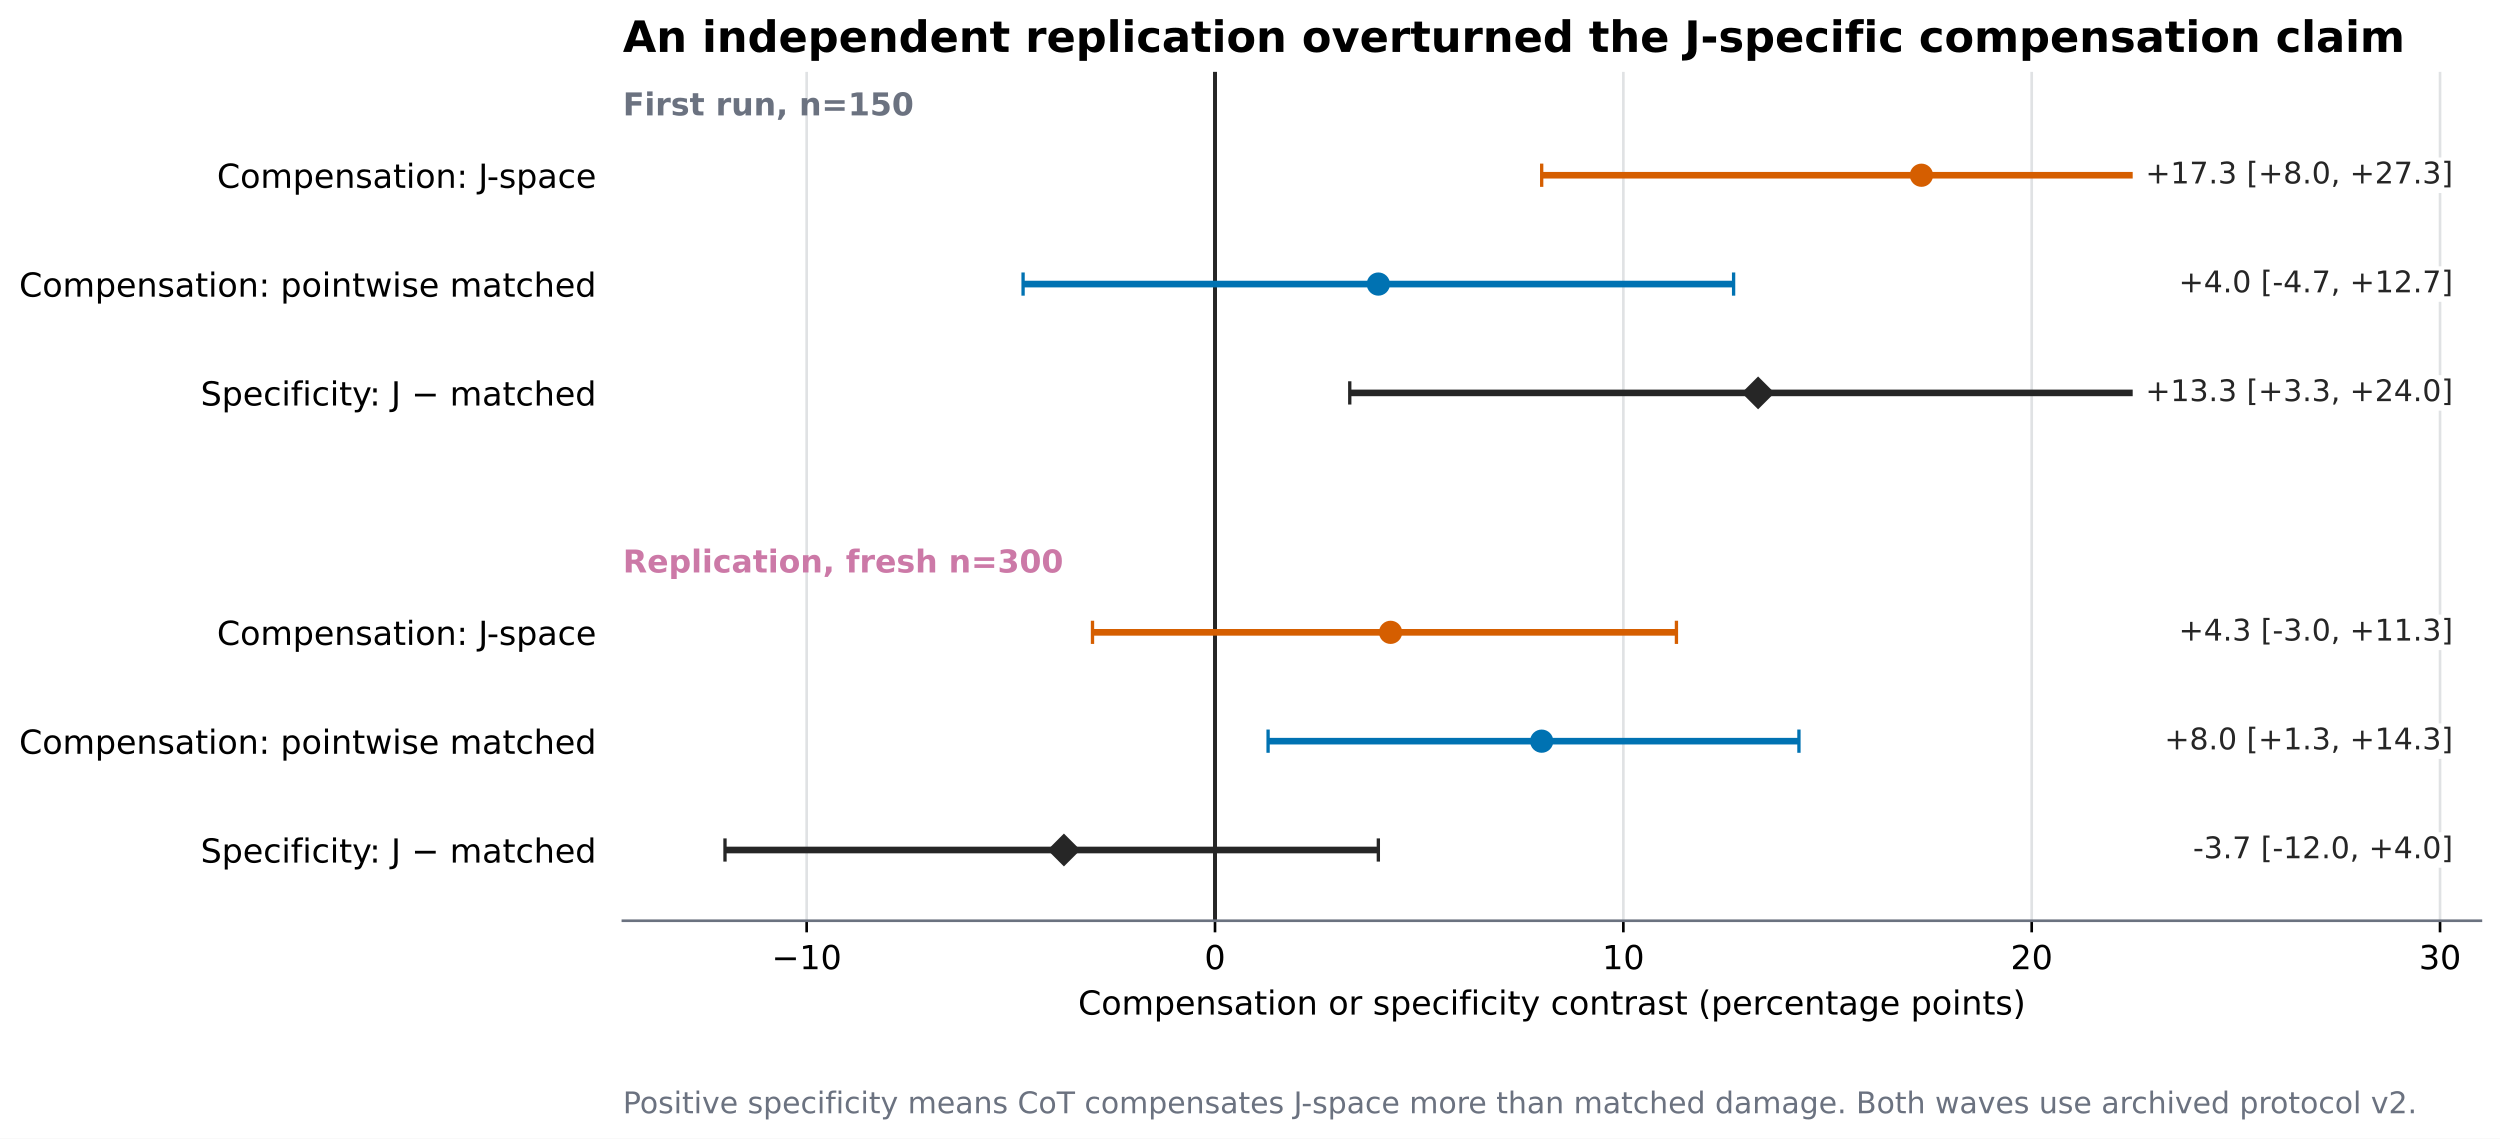
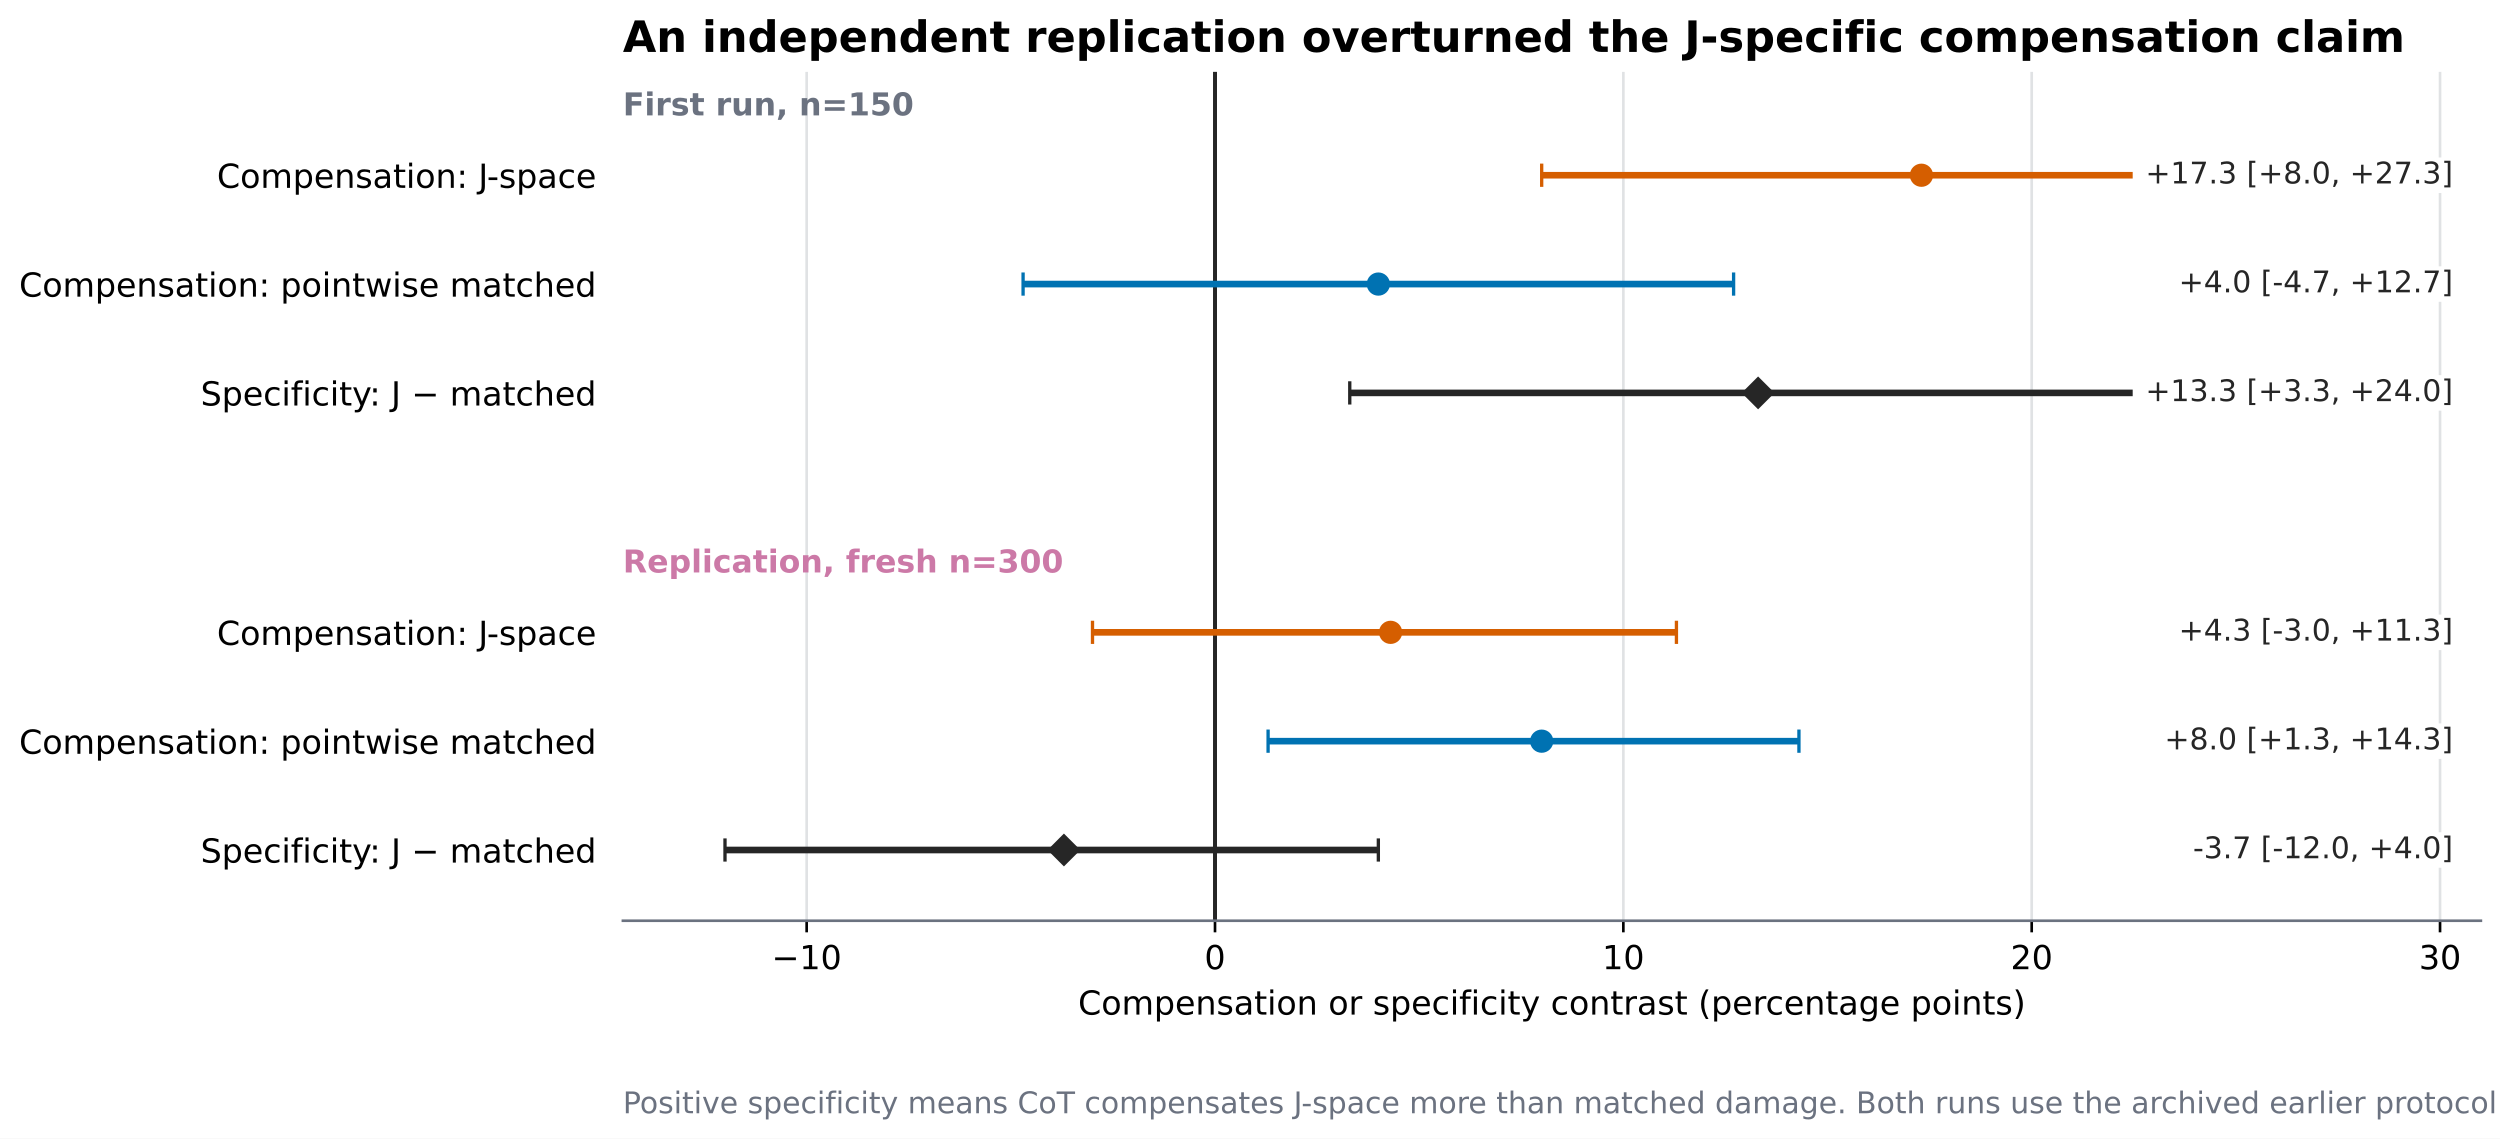
<svg xmlns="http://www.w3.org/2000/svg" xmlns:xlink="http://www.w3.org/1999/xlink" width="752.951pt" height="342.915pt" viewBox="0 0 752.951 342.915" version="1.1">
  <defs>
    <style type="text/css">*{stroke-linejoin: round; stroke-linecap: butt}</style>
  </defs>
  <g id="figure_1">
    <g id="patch_1">
      <path d="M 0 342.915  L 752.951 342.915  L 752.951 0  L 0 0  z " style="fill: #ffffff" />
    </g>
    <g id="axes_1">
      <g id="patch_2">
        <path d="M 187.607 277.31  L 747.191 277.31  L 747.191 21.638  L 187.607 21.638  z " style="fill: #ffffff" />
      </g>
      <g id="matplotlib.axis_1">
        <g id="xtick_1">
          <g id="line2d_1">
            <path d="M 242.95 277.31  L 242.95 21.638  " clip-path="url(#p59f3fd3250)" style="fill: none; stroke: #d8dadd; stroke-opacity: 0.8; stroke-width: 0.8; stroke-linecap: square" />
          </g>
          <g id="line2d_2">
            <defs>
              <path id="m06efee6524" d="M 0 0  L 0 3.5  " style="stroke: #000000; stroke-width: 0.8" />
            </defs>
            <g>
              <use xlink:href="#m06efee6524" x="242.95" y="277.31" style="stroke: #000000; stroke-width: 0.8" />
            </g>
          </g>
          <g id="text_1">
            <text style="font: 10px 'DejaVu Sans'; text-anchor: middle" x="242.95" y="291.908" transform="rotate(-0 242.9503 291.9084)">−10</text>
          </g>
        </g>
        <g id="xtick_2">
          <g id="line2d_3">
            <path d="M 365.936 277.31  L 365.936 21.638  " clip-path="url(#p59f3fd3250)" style="fill: none; stroke: #d8dadd; stroke-opacity: 0.8; stroke-width: 0.8; stroke-linecap: square" />
          </g>
          <g id="line2d_4">
            <g>
              <use xlink:href="#m06efee6524" x="365.936" y="277.31" style="stroke: #000000; stroke-width: 0.8" />
            </g>
          </g>
          <g id="text_2">
            <text style="font: 10px 'DejaVu Sans'; text-anchor: middle" x="365.936" y="291.908" transform="rotate(-0 365.9358 291.9084)">0</text>
          </g>
        </g>
        <g id="xtick_3">
          <g id="line2d_5">
            <path d="M 488.921 277.31  L 488.921 21.638  " clip-path="url(#p59f3fd3250)" style="fill: none; stroke: #d8dadd; stroke-opacity: 0.8; stroke-width: 0.8; stroke-linecap: square" />
          </g>
          <g id="line2d_6">
            <g>
              <use xlink:href="#m06efee6524" x="488.921" y="277.31" style="stroke: #000000; stroke-width: 0.8" />
            </g>
          </g>
          <g id="text_3">
            <text style="font: 10px 'DejaVu Sans'; text-anchor: middle" x="488.921" y="291.908" transform="rotate(-0 488.9213 291.9084)">10</text>
          </g>
        </g>
        <g id="xtick_4">
          <g id="line2d_7">
            <path d="M 611.907 277.31  L 611.907 21.638  " clip-path="url(#p59f3fd3250)" style="fill: none; stroke: #d8dadd; stroke-opacity: 0.8; stroke-width: 0.8; stroke-linecap: square" />
          </g>
          <g id="line2d_8">
            <g>
              <use xlink:href="#m06efee6524" x="611.907" y="277.31" style="stroke: #000000; stroke-width: 0.8" />
            </g>
          </g>
          <g id="text_4">
            <text style="font: 10px 'DejaVu Sans'; text-anchor: middle" x="611.907" y="291.908" transform="rotate(-0 611.9068 291.9084)">20</text>
          </g>
        </g>
        <g id="xtick_5">
          <g id="line2d_9">
            <path d="M 734.892 277.31  L 734.892 21.638  " clip-path="url(#p59f3fd3250)" style="fill: none; stroke: #d8dadd; stroke-opacity: 0.8; stroke-width: 0.8; stroke-linecap: square" />
          </g>
          <g id="line2d_10">
            <g>
              <use xlink:href="#m06efee6524" x="734.892" y="277.31" style="stroke: #000000; stroke-width: 0.8" />
            </g>
          </g>
          <g id="text_5">
            <text style="font: 10px 'DejaVu Sans'; text-anchor: middle" x="734.892" y="291.908" transform="rotate(-0 734.8923 291.9084)">30</text>
          </g>
        </g>
        <g id="text_6">
          <text style="font: 10px 'DejaVu Sans'; text-anchor: middle" x="467.399" y="305.587" transform="rotate(-0 467.3989 305.5865)">Compensation or specificity contrast (percentage points)</text>
        </g>
      </g>
      <g id="matplotlib.axis_2">
        <g id="ytick_1">
          <g id="line2d_11" />
          <g id="text_7">
            <text style="font: 10px 'DejaVu Sans'; text-anchor: end" x="179.607" y="56.577" transform="rotate(-0 179.6069 56.57673)">Compensation: J-space</text>
          </g>
        </g>
        <g id="ytick_2">
          <g id="line2d_12" />
          <g id="text_8">
            <text style="font: 10px 'DejaVu Sans'; text-anchor: end" x="179.607" y="89.355" transform="rotate(-0 179.6069 89.35519)">Compensation: pointwise matched</text>
          </g>
        </g>
        <g id="ytick_3">
          <g id="line2d_13" />
          <g id="text_9">
            <text style="font: 10px 'DejaVu Sans'; text-anchor: end" x="179.607" y="122.134" transform="rotate(-0 179.6069 122.1336)">Specificity: J − matched</text>
          </g>
        </g>
        <g id="ytick_4">
          <g id="line2d_14" />
          <g id="text_10">
            <text style="font: 10px 'DejaVu Sans'; text-anchor: end" x="179.607" y="194.246" transform="rotate(-0 179.6069 194.2463)">Compensation: J-space</text>
          </g>
        </g>
        <g id="ytick_5">
          <g id="line2d_15" />
          <g id="text_11">
            <text style="font: 10px 'DejaVu Sans'; text-anchor: end" x="179.607" y="227.025" transform="rotate(-0 179.6069 227.0247)">Compensation: pointwise matched</text>
          </g>
        </g>
        <g id="ytick_6">
          <g id="line2d_16" />
          <g id="text_12">
            <text style="font: 10px 'DejaVu Sans'; text-anchor: end" x="179.607" y="259.803" transform="rotate(-0 179.6069 259.8032)">Specificity: J − matched</text>
          </g>
        </g>
      </g>
      <g id="line2d_17">
        <path d="M 365.936 277.31  L 365.936 21.638  " clip-path="url(#p59f3fd3250)" style="fill: none; stroke: #262626; stroke-width: 1.2; stroke-linecap: square" />
      </g>
      <g id="patch_3">
        <path d="M 187.607 277.31  L 747.191 277.31  " style="fill: none; stroke: #6b7280; stroke-width: 0.8; stroke-linejoin: miter; stroke-linecap: square" />
      </g>
      <g id="LineCollection_1">
        <path d="M 464.324 52.778  L 701.686 52.778  " clip-path="url(#p59f3fd3250)" style="fill: none; stroke: #d55e00; stroke-width: 2" />
      </g>
      <g id="line2d_18">
        <defs>
          <path id="m6be8d30ec0" d="M 0 3.5  L 0 -3.5  " style="stroke: #d55e00" />
        </defs>
        <g clip-path="url(#p59f3fd3250)">
          <use xlink:href="#m6be8d30ec0" x="464.324" y="52.778" style="fill: #d55e00; stroke: #d55e00" />
        </g>
      </g>
      <g id="line2d_19">
        <g clip-path="url(#p59f3fd3250)">
          <use xlink:href="#m6be8d30ec0" x="701.686" y="52.778" style="fill: #d55e00; stroke: #d55e00" />
        </g>
      </g>
      <g id="text_13">
        <g id="patch_4">
          <path d="M 642.327 58.123  L 739.787 58.123  L 739.787 47.432  L 642.327 47.432  z " style="fill: #ffffff" />
        </g>
        <text style="fill: #262626; font: 9px 'DejaVu Sans'; text-anchor: end" x="738.797" y="55.261" transform="rotate(-0 738.7971 55.26094)">+17.3  [+8.0, +27.3]</text>
      </g>
      <g id="text_14">
        <text style="fill: #6b7280; font: 700 9.5px 'DejaVu Sans'; text-anchor: start" x="187.607" y="34.749" transform="rotate(-0 187.6069 34.74935)">First run, n=150</text>
      </g>
      <g id="LineCollection_2">
        <path d="M 308.133 85.556  L 522.127 85.556  " clip-path="url(#p59f3fd3250)" style="fill: none; stroke: #0072b2; stroke-width: 2" />
      </g>
      <g id="line2d_20">
        <defs>
          <path id="m5d96eebde4" d="M 0 3.5  L 0 -3.5  " style="stroke: #0072b2" />
        </defs>
        <g clip-path="url(#p59f3fd3250)">
          <use xlink:href="#m5d96eebde4" x="308.133" y="85.556" style="fill: #0072b2; stroke: #0072b2" />
        </g>
      </g>
      <g id="line2d_21">
        <g clip-path="url(#p59f3fd3250)">
          <use xlink:href="#m5d96eebde4" x="522.127" y="85.556" style="fill: #0072b2; stroke: #0072b2" />
        </g>
      </g>
      <g id="text_15">
        <g id="patch_5">
          <path d="M 652.348 90.901  L 739.787 90.901  L 739.787 80.211  L 652.348 80.211  z " style="fill: #ffffff" />
        </g>
        <text style="fill: #262626; font: 9px 'DejaVu Sans'; text-anchor: end" x="738.797" y="88.039" transform="rotate(-0 738.7971 88.03941)">+4.0  [-4.7, +12.7]</text>
      </g>
      <g id="LineCollection_3">
        <path d="M 406.521 118.334  L 661.101 118.334  " clip-path="url(#p59f3fd3250)" style="fill: none; stroke: #262626; stroke-width: 2" />
      </g>
      <g id="line2d_22">
        <defs>
          <path id="mb7e0b10d56" d="M 0 3.5  L 0 -3.5  " style="stroke: #262626" />
        </defs>
        <g clip-path="url(#p59f3fd3250)">
          <use xlink:href="#mb7e0b10d56" x="406.521" y="118.334" style="fill: #262626; stroke: #262626" />
        </g>
      </g>
      <g id="line2d_23">
        <g clip-path="url(#p59f3fd3250)">
          <use xlink:href="#mb7e0b10d56" x="661.101" y="118.334" style="fill: #262626; stroke: #262626" />
        </g>
      </g>
      <g id="text_16">
        <g id="patch_6">
          <path d="M 642.327 123.68  L 739.787 123.68  L 739.787 112.989  L 642.327 112.989  z " style="fill: #ffffff" />
        </g>
        <text style="fill: #262626; font: 9px 'DejaVu Sans'; text-anchor: end" x="738.797" y="120.818" transform="rotate(-0 738.7971 120.8179)">+13.3  [+3.3, +24.0]</text>
      </g>
      <g id="LineCollection_4">
        <path d="M 329.04 190.447  L 504.909 190.447  " clip-path="url(#p59f3fd3250)" style="fill: none; stroke: #d55e00; stroke-width: 2" />
      </g>
      <g id="line2d_24">
        <g clip-path="url(#p59f3fd3250)">
          <use xlink:href="#m6be8d30ec0" x="329.04" y="190.447" style="fill: #d55e00; stroke: #d55e00" />
        </g>
      </g>
      <g id="line2d_25">
        <g clip-path="url(#p59f3fd3250)">
          <use xlink:href="#m6be8d30ec0" x="504.909" y="190.447" style="fill: #d55e00; stroke: #d55e00" />
        </g>
      </g>
      <g id="text_17">
        <g id="patch_7">
          <path d="M 652.348 195.792  L 739.787 195.792  L 739.787 185.102  L 652.348 185.102  z " style="fill: #ffffff" />
        </g>
        <text style="fill: #262626; font: 9px 'DejaVu Sans'; text-anchor: end" x="738.797" y="192.93" transform="rotate(-0 738.7971 192.9305)">+4.3  [-3.0, +11.3]</text>
      </g>
      <g id="text_18">
        <text style="fill: #cc79a7; font: 700 9.5px 'DejaVu Sans'; text-anchor: start" x="187.607" y="172.419" transform="rotate(-0 187.6069 172.4189)">Replication, fresh n=300</text>
      </g>
      <g id="LineCollection_5">
        <path d="M 381.924 223.226  L 541.805 223.226  " clip-path="url(#p59f3fd3250)" style="fill: none; stroke: #0072b2; stroke-width: 2" />
      </g>
      <g id="line2d_26">
        <g clip-path="url(#p59f3fd3250)">
          <use xlink:href="#m5d96eebde4" x="381.924" y="223.226" style="fill: #0072b2; stroke: #0072b2" />
        </g>
      </g>
      <g id="line2d_27">
        <g clip-path="url(#p59f3fd3250)">
          <use xlink:href="#m5d96eebde4" x="541.805" y="223.226" style="fill: #0072b2; stroke: #0072b2" />
        </g>
      </g>
      <g id="text_19">
        <g id="patch_8">
          <path d="M 648.053 228.571  L 739.787 228.571  L 739.787 217.88  L 648.053 217.88  z " style="fill: #ffffff" />
        </g>
        <text style="fill: #262626; font: 9px 'DejaVu Sans'; text-anchor: end" x="738.797" y="225.709" transform="rotate(-0 738.7971 225.7089)">+8.0  [+1.3, +14.3]</text>
      </g>
      <g id="LineCollection_6">
        <path d="M 218.353 256.004  L 415.13 256.004  " clip-path="url(#p59f3fd3250)" style="fill: none; stroke: #262626; stroke-width: 2" />
      </g>
      <g id="line2d_28">
        <g clip-path="url(#p59f3fd3250)">
          <use xlink:href="#mb7e0b10d56" x="218.353" y="256.004" style="fill: #262626; stroke: #262626" />
        </g>
      </g>
      <g id="line2d_29">
        <g clip-path="url(#p59f3fd3250)">
          <use xlink:href="#mb7e0b10d56" x="415.13" y="256.004" style="fill: #262626; stroke: #262626" />
        </g>
      </g>
      <g id="text_20">
        <g id="patch_9">
          <path d="M 656.643 261.349  L 739.787 261.349  L 739.787 250.659  L 656.643 250.659  z " style="fill: #ffffff" />
        </g>
        <text style="fill: #262626; font: 9px 'DejaVu Sans'; text-anchor: end" x="738.797" y="258.487" transform="rotate(-0 738.7971 258.4874)">-3.7  [-12.0, +4.0]</text>
      </g>
      <g id="text_21">
-         <text style="fill: #6b7280; font: 9px 'DejaVu Sans'; text-anchor: start" x="187.607" y="335.283" transform="rotate(-0 187.6069 335.283)">Positive specificity means CoT compensates J-space more than matched damage. Both waves use archived protocol v2.</text>
+         <text style="fill: #6b7280; font: 9px 'DejaVu Sans'; text-anchor: start" x="187.607" y="335.283" transform="rotate(-0 187.6069 335.283)">Positive specificity means CoT compensates J-space more than matched damage. Both runs use the archived earlier protocol.</text>
      </g>
      <g id="text_22">
        <text style="font: 700 13px 'DejaVu Sans'; text-anchor: start" x="187.607" y="15.638" transform="rotate(-0 187.6069 15.63797)">An independent replication overturned the J-specific compensation claim</text>
      </g>
      <g id="line2d_30">
        <defs>
          <path id="m29cb3c297d" d="M 0 3  C 0.796 3 1.559 2.684 2.121 2.121  C 2.684 1.559 3 0.796 3 0  C 3 -0.796 2.684 -1.559 2.121 -2.121  C 1.559 -2.684 0.796 -3 0 -3  C -0.796 -3 -1.559 -2.684 -2.121 -2.121  C -2.684 -1.559 -3 -0.796 -3 0  C -3 0.796 -2.684 1.559 -2.121 2.121  C -1.559 2.684 -0.796 3 0 3  z " style="stroke: #d55e00" />
        </defs>
        <g clip-path="url(#p59f3fd3250)">
          <use xlink:href="#m29cb3c297d" x="578.701" y="52.778" style="fill: #d55e00; stroke: #d55e00" />
        </g>
      </g>
      <g id="line2d_31">
        <defs>
          <path id="m3bf87b8525" d="M 0 3  C 0.796 3 1.559 2.684 2.121 2.121  C 2.684 1.559 3 0.796 3 0  C 3 -0.796 2.684 -1.559 2.121 -2.121  C 1.559 -2.684 0.796 -3 0 -3  C -0.796 -3 -1.559 -2.684 -2.121 -2.121  C -2.684 -1.559 -3 -0.796 -3 0  C -3 0.796 -2.684 1.559 -2.121 2.121  C -1.559 2.684 -0.796 3 0 3  z " style="stroke: #0072b2" />
        </defs>
        <g clip-path="url(#p59f3fd3250)">
          <use xlink:href="#m3bf87b8525" x="415.13" y="85.556" style="fill: #0072b2; stroke: #0072b2" />
        </g>
      </g>
      <g id="line2d_32">
        <defs>
          <path id="medb705c545" d="M -0 4.243  L 4.243 0  L 0 -4.243  L -4.243 -0  z " style="stroke: #262626; stroke-linejoin: miter" />
        </defs>
        <g clip-path="url(#p59f3fd3250)">
          <use xlink:href="#medb705c545" x="529.507" y="118.334" style="fill: #262626; stroke: #262626; stroke-linejoin: miter" />
        </g>
      </g>
      <g id="line2d_33">
        <g clip-path="url(#p59f3fd3250)">
          <use xlink:href="#m29cb3c297d" x="418.82" y="190.447" style="fill: #d55e00; stroke: #d55e00" />
        </g>
      </g>
      <g id="line2d_34">
        <g clip-path="url(#p59f3fd3250)">
          <use xlink:href="#m3bf87b8525" x="464.324" y="223.226" style="fill: #0072b2; stroke: #0072b2" />
        </g>
      </g>
      <g id="line2d_35">
        <g clip-path="url(#p59f3fd3250)">
          <use xlink:href="#medb705c545" x="320.431" y="256.004" style="fill: #262626; stroke: #262626; stroke-linejoin: miter" />
        </g>
      </g>
    </g>
  </g>
  <defs>
    <clipPath id="p59f3fd3250">
      <rect x="187.607" y="21.638" width="559.584" height="255.672" />
    </clipPath>
  </defs>
</svg>
